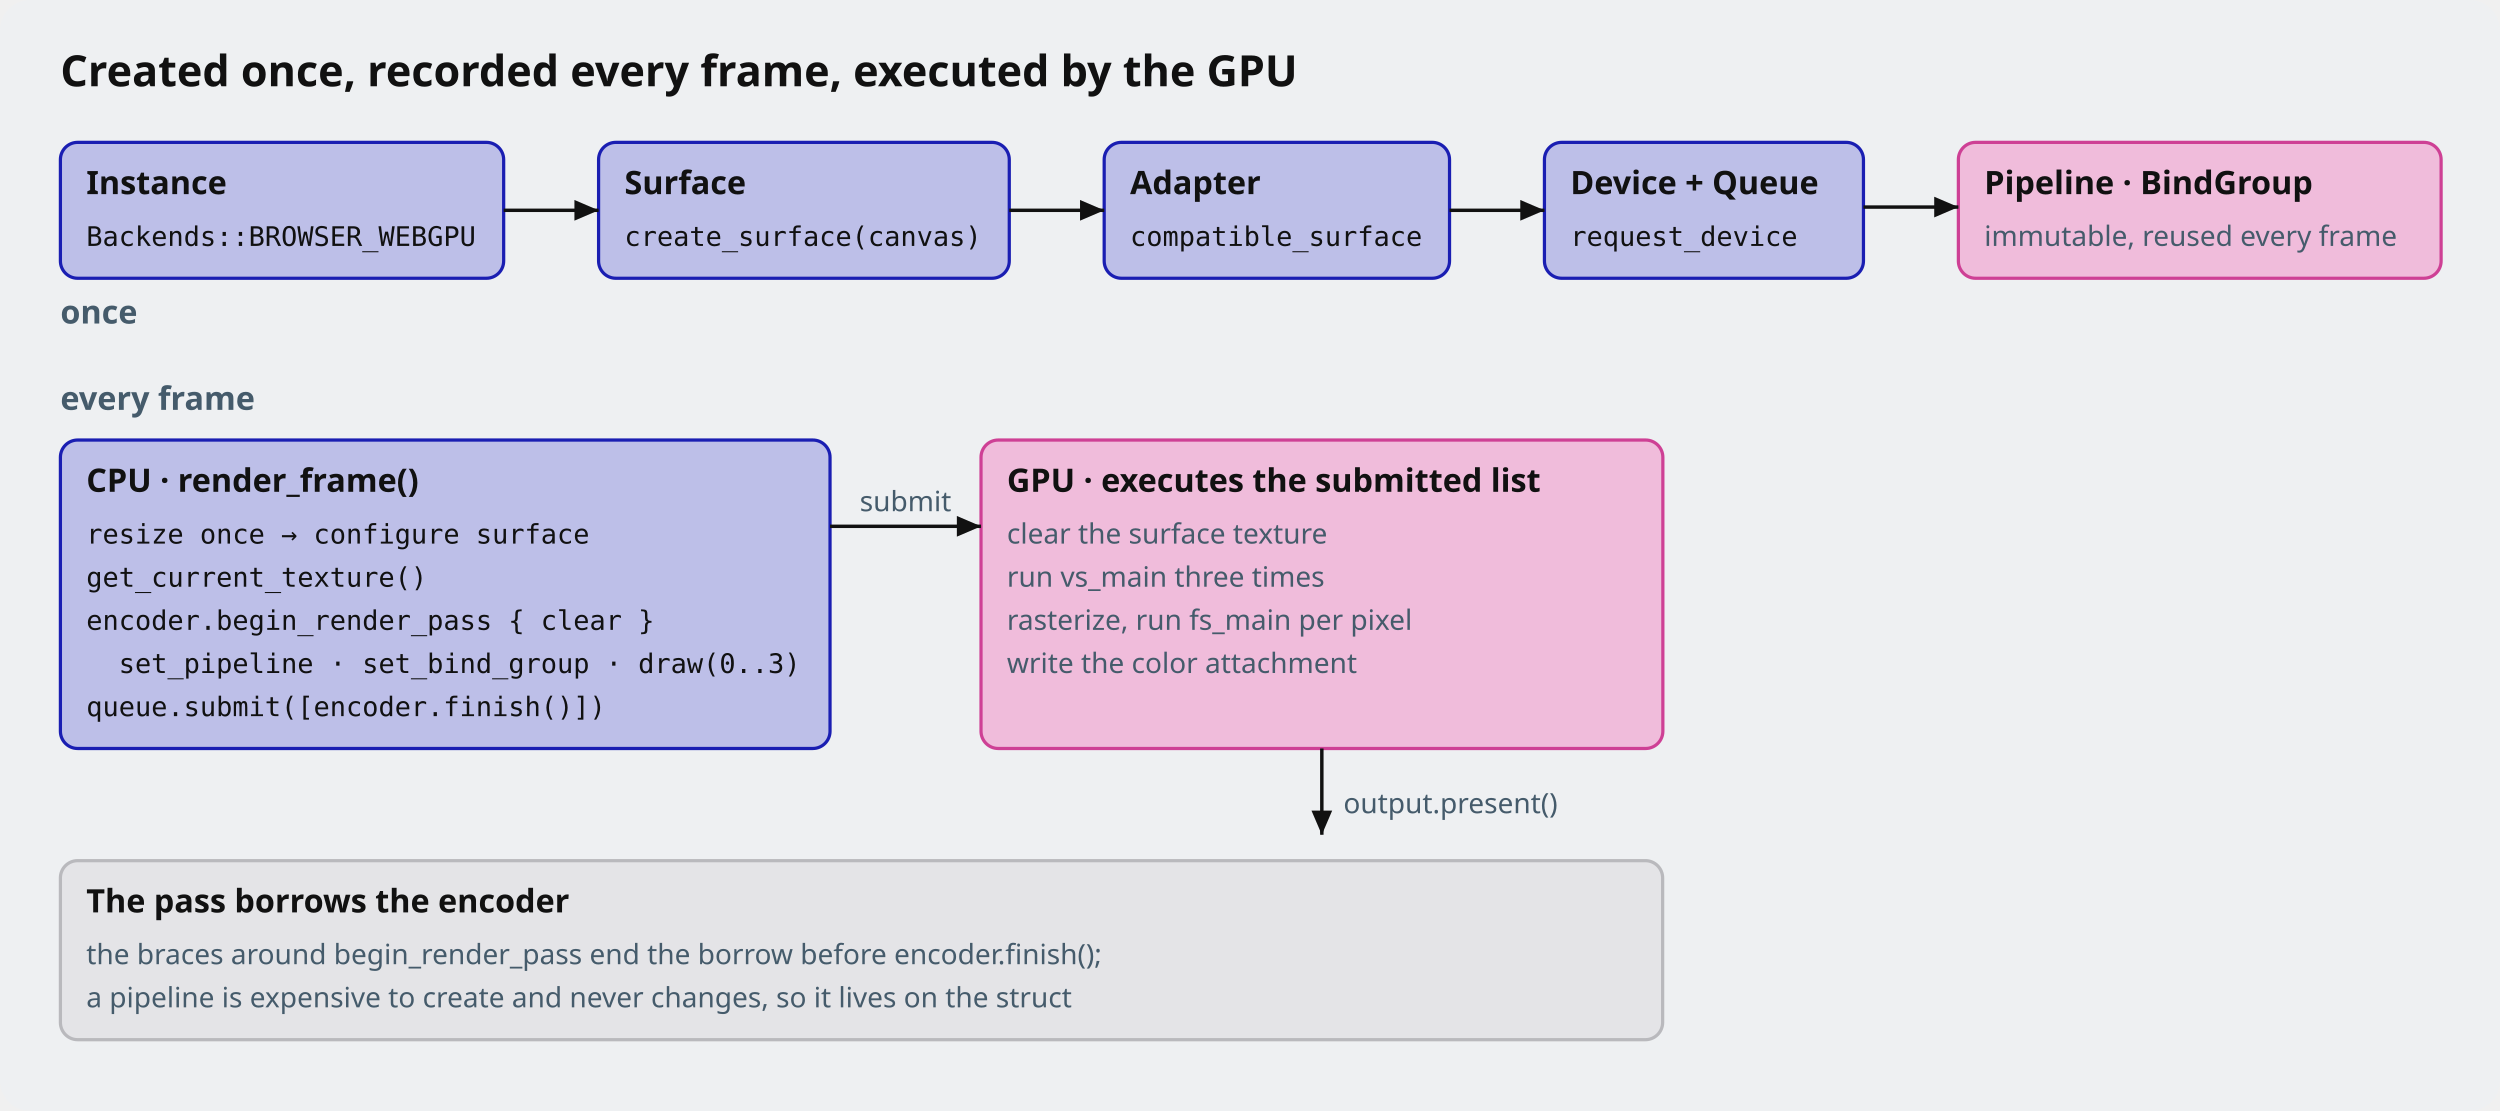
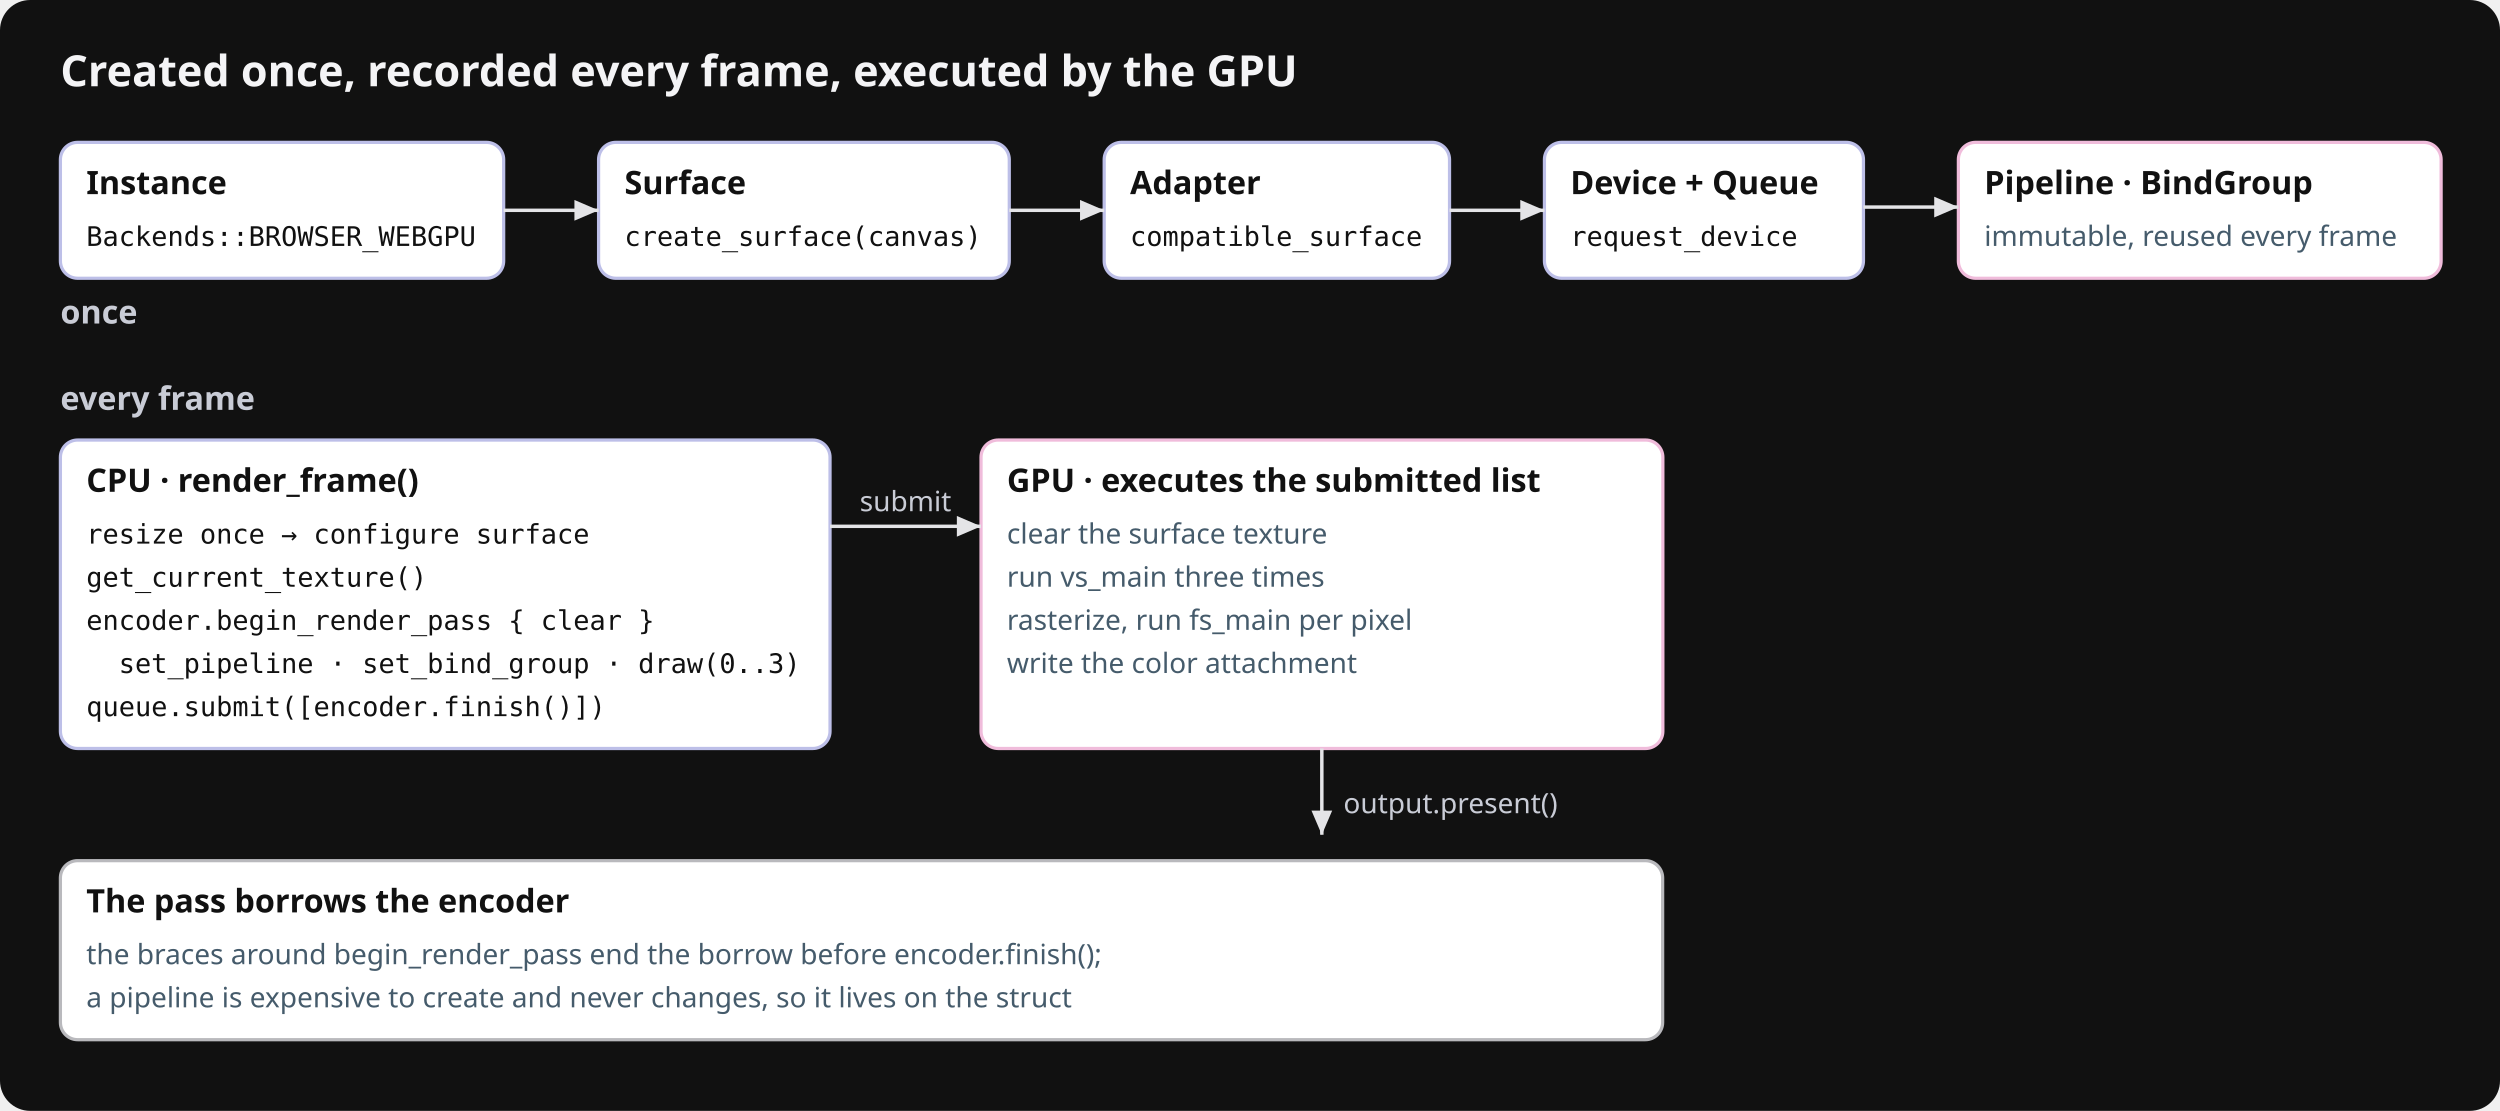
<svg xmlns="http://www.w3.org/2000/svg" viewBox="0 0 1159 515" role="img" aria-labelledby="t d">
  <defs>
    <marker id="a" markerWidth="9" markerHeight="9" refX="7" refY="3" orient="auto">
-       <path d="M0,0 L7,3 L0,6" fill="#111111" />
+       <path d="M0,0 L7,3 L0,6" fill="#e4e4e7" />
    </marker>
  </defs>
-   <style>text{font-family:system-ui,sans-serif;fill:#111111;font-size:13px}.h{font-size:20px;font-weight:700}.l{font-size:15px;font-weight:650}.s{font-size:13px;fill:#455b6b}.m{font-family:"DejaVu Sans Mono","Liberation Mono",monospace;font-size:12.5px;fill:#111111}.ar{fill:none;stroke:#111111;stroke-width:1.6;marker-end:url(#a)}.dash{fill:none;stroke:#e07a26;stroke-width:1.8;stroke-dasharray:7 5}</style>
-   <rect width="100%" height="100%" rx="14" fill="#eef0f2" />
+   <style>text{font-family:system-ui,sans-serif;fill:#f4f4f6;font-size:13px}.h{font-size:20px;font-weight:700}.l{font-size:15px;font-weight:650}.s{font-size:13px;fill:#c9ccd6}.m{font-family:"DejaVu Sans Mono","Liberation Mono",monospace;font-size:12.5px;fill:#f4f4f6}.ar{fill:none;stroke:#e4e4e7;stroke-width:1.6;marker-end:url(#a)}.dash{fill:none;stroke:#e07a26;stroke-width:1.8;stroke-dasharray:7 5}</style>
+   <rect width="100%" height="100%" rx="14" fill="#111111" />
  <text class="h" xml:space="preserve" x="28.0" y="40.0" textLength="573.0" lengthAdjust="spacingAndGlyphs">Created once, recorded every frame, executed by the GPU</text>
-   <rect data-box="0" x="28.0" y="66.0" width="205.5" height="63.0" rx="8" fill="#bdbfe8" stroke="#1a1eb2" stroke-width="1.5" />
-   <text class="l" xml:space="preserve" x="40.0" y="90.0" data-box="0" textLength="65.1" lengthAdjust="spacingAndGlyphs">Instance</text>
-   <text class="m" xml:space="preserve" x="40.0" y="114.0" data-box="0" textLength="180.6" lengthAdjust="spacingAndGlyphs">Backends::BROWSER_WEBGPU</text>
-   <rect data-box="1" x="277.5" y="66.0" width="190.4" height="63.0" rx="8" fill="#bdbfe8" stroke="#1a1eb2" stroke-width="1.5" />
-   <text class="l" xml:space="preserve" x="289.5" y="90.0" data-box="1" textLength="56.3" lengthAdjust="spacingAndGlyphs">Surface</text>
-   <text class="m" xml:space="preserve" x="289.5" y="114.0" data-box="1" textLength="165.5" lengthAdjust="spacingAndGlyphs">create_surface(canvas)</text>
-   <rect data-box="2" x="511.9" y="66.0" width="160.1" height="63.0" rx="8" fill="#bdbfe8" stroke="#1a1eb2" stroke-width="1.5" />
-   <text class="l" xml:space="preserve" x="523.9" y="90.0" data-box="2" textLength="60.5" lengthAdjust="spacingAndGlyphs">Adapter</text>
-   <text class="m" xml:space="preserve" x="523.9" y="114.0" data-box="2" textLength="135.4" lengthAdjust="spacingAndGlyphs">compatible_surface</text>
-   <rect data-box="3" x="716.0" y="66.0" width="147.9" height="63.0" rx="8" fill="#bdbfe8" stroke="#1a1eb2" stroke-width="1.5" />
-   <text class="l" xml:space="preserve" x="728.0" y="90.0" data-box="3" textLength="115.0" lengthAdjust="spacingAndGlyphs">Device + Queue</text>
-   <text class="m" xml:space="preserve" x="728.0" y="114.0" data-box="3" textLength="105.3" lengthAdjust="spacingAndGlyphs">request_device</text>
+   <rect data-box="0" x="28.0" y="66.0" width="205.5" height="63.0" rx="8" fill="#ffffff" stroke="#bdbfe8" stroke-width="1.5" />
+   <text class="l" xml:space="preserve" x="40.0" y="90.0" style="fill:#111111" data-box="0" textLength="65.1" lengthAdjust="spacingAndGlyphs">Instance</text>
+   <text class="m" xml:space="preserve" x="40.0" y="114.0" style="fill:#111111" data-box="0" textLength="180.6" lengthAdjust="spacingAndGlyphs">Backends::BROWSER_WEBGPU</text>
+   <rect data-box="1" x="277.5" y="66.0" width="190.4" height="63.0" rx="8" fill="#ffffff" stroke="#bdbfe8" stroke-width="1.5" />
+   <text class="l" xml:space="preserve" x="289.5" y="90.0" style="fill:#111111" data-box="1" textLength="56.3" lengthAdjust="spacingAndGlyphs">Surface</text>
+   <text class="m" xml:space="preserve" x="289.5" y="114.0" style="fill:#111111" data-box="1" textLength="165.5" lengthAdjust="spacingAndGlyphs">create_surface(canvas)</text>
+   <rect data-box="2" x="511.9" y="66.0" width="160.1" height="63.0" rx="8" fill="#ffffff" stroke="#bdbfe8" stroke-width="1.5" />
+   <text class="l" xml:space="preserve" x="523.9" y="90.0" style="fill:#111111" data-box="2" textLength="60.5" lengthAdjust="spacingAndGlyphs">Adapter</text>
+   <text class="m" xml:space="preserve" x="523.9" y="114.0" style="fill:#111111" data-box="2" textLength="135.4" lengthAdjust="spacingAndGlyphs">compatible_surface</text>
+   <rect data-box="3" x="716.0" y="66.0" width="147.9" height="63.0" rx="8" fill="#ffffff" stroke="#bdbfe8" stroke-width="1.5" />
+   <text class="l" xml:space="preserve" x="728.0" y="90.0" style="fill:#111111" data-box="3" textLength="115.0" lengthAdjust="spacingAndGlyphs">Device + Queue</text>
+   <text class="m" xml:space="preserve" x="728.0" y="114.0" style="fill:#111111" data-box="3" textLength="105.3" lengthAdjust="spacingAndGlyphs">request_device</text>
  <path class="ar" d="M233.5,97.5 L277.5,97.5" />
  <path class="ar" d="M467.9,97.5 L511.9,97.5" />
  <path class="ar" d="M672.0,97.5 L716.0,97.5" />
-   <rect data-box="4" x="907.9" y="66.0" width="223.8" height="63.0" rx="8" fill="#f0bcdb" stroke="#ce4095" stroke-width="1.5" />
-   <text class="l" xml:space="preserve" x="919.9" y="90.0" data-box="4" textLength="152.2" lengthAdjust="spacingAndGlyphs">Pipeline · BindGroup</text>
-   <text class="s" xml:space="preserve" x="919.9" y="114.0" data-box="4" textLength="191.1" lengthAdjust="spacingAndGlyphs">immutable, reused every frame</text>
+   <rect data-box="4" x="907.9" y="66.0" width="223.8" height="63.0" rx="8" fill="#ffffff" stroke="#f0bcdb" stroke-width="1.5" />
+   <text class="l" xml:space="preserve" x="919.9" y="90.0" style="fill:#111111" data-box="4" textLength="152.2" lengthAdjust="spacingAndGlyphs">Pipeline · BindGroup</text>
+   <text class="s" xml:space="preserve" x="919.9" y="114.0" style="fill:#455b6b" data-box="4" textLength="191.1" lengthAdjust="spacingAndGlyphs">immutable, reused every frame</text>
  <path class="ar" d="M863.9,96.0 L907.9,96.0" />
-   <text class="l" xml:space="preserve" x="28.0" y="150.0" style="fill:#455b6b" textLength="35.7" lengthAdjust="spacingAndGlyphs">once</text>
-   <text class="l" xml:space="preserve" x="28.0" y="190.0" style="fill:#455b6b" textLength="90.1" lengthAdjust="spacingAndGlyphs">every frame</text>
-   <rect data-box="5" x="28.0" y="204.0" width="356.8" height="143.0" rx="8" fill="#bdbfe8" stroke="#1a1eb2" stroke-width="1.5" />
-   <text class="l" xml:space="preserve" x="40.0" y="228.0" data-box="5" textLength="154.0" lengthAdjust="spacingAndGlyphs">CPU · render_frame()</text>
-   <text class="m" xml:space="preserve" x="40.0" y="252.0" data-box="5" textLength="233.2" lengthAdjust="spacingAndGlyphs">resize once → configure surface</text>
-   <text class="m" xml:space="preserve" x="40.0" y="272.0" data-box="5" textLength="158.0" lengthAdjust="spacingAndGlyphs">get_current_texture()</text>
-   <text class="m" xml:space="preserve" x="40.0" y="292.0" data-box="5" textLength="263.3" lengthAdjust="spacingAndGlyphs">encoder.begin_render_pass { clear }</text>
-   <text class="m" xml:space="preserve" x="40.0" y="312.0" data-box="5" textLength="331.0" lengthAdjust="spacingAndGlyphs">  set_pipeline · set_bind_group · draw(0..3)</text>
-   <text class="m" xml:space="preserve" x="40.0" y="332.0" data-box="5" textLength="240.7" lengthAdjust="spacingAndGlyphs">queue.submit([encoder.finish()])</text>
-   <rect data-box="6" x="454.8" y="204.0" width="316.1" height="143.0" rx="8" fill="#f0bcdb" stroke="#ce4095" stroke-width="1.5" />
-   <text class="l" xml:space="preserve" x="466.8" y="228.0" data-box="6" textLength="247.2" lengthAdjust="spacingAndGlyphs">GPU · executes the submitted list</text>
-   <text class="s" xml:space="preserve" x="466.8" y="252.0" data-box="6" textLength="148.3" lengthAdjust="spacingAndGlyphs">clear the surface texture</text>
-   <text class="s" xml:space="preserve" x="466.8" y="272.0" data-box="6" textLength="147.0" lengthAdjust="spacingAndGlyphs">run vs_main three times</text>
-   <text class="s" xml:space="preserve" x="466.8" y="292.0" data-box="6" textLength="187.6" lengthAdjust="spacingAndGlyphs">rasterize, run fs_main per pixel</text>
-   <text class="s" xml:space="preserve" x="466.8" y="312.0" data-box="6" textLength="162.1" lengthAdjust="spacingAndGlyphs">write the color attachment</text>
+   <text class="l" xml:space="preserve" x="28.0" y="150.0" style="fill:#c9ccd6" textLength="35.7" lengthAdjust="spacingAndGlyphs">once</text>
+   <text class="l" xml:space="preserve" x="28.0" y="190.0" style="fill:#c9ccd6" textLength="90.1" lengthAdjust="spacingAndGlyphs">every frame</text>
+   <rect data-box="5" x="28.0" y="204.0" width="356.8" height="143.0" rx="8" fill="#ffffff" stroke="#bdbfe8" stroke-width="1.5" />
+   <text class="l" xml:space="preserve" x="40.0" y="228.0" style="fill:#111111" data-box="5" textLength="154.0" lengthAdjust="spacingAndGlyphs">CPU · render_frame()</text>
+   <text class="m" xml:space="preserve" x="40.0" y="252.0" style="fill:#111111" data-box="5" textLength="233.2" lengthAdjust="spacingAndGlyphs">resize once → configure surface</text>
+   <text class="m" xml:space="preserve" x="40.0" y="272.0" style="fill:#111111" data-box="5" textLength="158.0" lengthAdjust="spacingAndGlyphs">get_current_texture()</text>
+   <text class="m" xml:space="preserve" x="40.0" y="292.0" style="fill:#111111" data-box="5" textLength="263.3" lengthAdjust="spacingAndGlyphs">encoder.begin_render_pass { clear }</text>
+   <text class="m" xml:space="preserve" x="40.0" y="312.0" style="fill:#111111" data-box="5" textLength="331.0" lengthAdjust="spacingAndGlyphs">  set_pipeline · set_bind_group · draw(0..3)</text>
+   <text class="m" xml:space="preserve" x="40.0" y="332.0" style="fill:#111111" data-box="5" textLength="240.7" lengthAdjust="spacingAndGlyphs">queue.submit([encoder.finish()])</text>
+   <rect data-box="6" x="454.8" y="204.0" width="316.1" height="143.0" rx="8" fill="#ffffff" stroke="#f0bcdb" stroke-width="1.5" />
+   <text class="l" xml:space="preserve" x="466.8" y="228.0" style="fill:#111111" data-box="6" textLength="247.2" lengthAdjust="spacingAndGlyphs">GPU · executes the submitted list</text>
+   <text class="s" xml:space="preserve" x="466.8" y="252.0" style="fill:#455b6b" data-box="6" textLength="148.3" lengthAdjust="spacingAndGlyphs">clear the surface texture</text>
+   <text class="s" xml:space="preserve" x="466.8" y="272.0" style="fill:#455b6b" data-box="6" textLength="147.0" lengthAdjust="spacingAndGlyphs">run vs_main three times</text>
+   <text class="s" xml:space="preserve" x="466.8" y="292.0" style="fill:#455b6b" data-box="6" textLength="187.6" lengthAdjust="spacingAndGlyphs">rasterize, run fs_main per pixel</text>
+   <text class="s" xml:space="preserve" x="466.8" y="312.0" style="fill:#455b6b" data-box="6" textLength="162.1" lengthAdjust="spacingAndGlyphs">write the color attachment</text>
  <path class="ar" d="M384.8,244.0 L454.8,244.0" />
  <text class="s" xml:space="preserve" x="419.8" y="237.0" text-anchor="middle" textLength="42.4" lengthAdjust="spacingAndGlyphs">submit</text>
  <path class="ar" d="M612.8,347.0 L612.8,387.0" />
  <text class="s" xml:space="preserve" x="622.8" y="377.0" textLength="99.2" lengthAdjust="spacingAndGlyphs">output.present()</text>
-   <rect data-box="7" x="28.0" y="399.0" width="742.8" height="83.0" rx="8" fill="#e4e4e7" stroke="#b9b9bd" stroke-width="1.5" />
-   <text class="l" xml:space="preserve" x="40.0" y="423.0" data-box="7" textLength="223.8" lengthAdjust="spacingAndGlyphs">The pass borrows the encoder</text>
-   <text class="s" xml:space="preserve" x="40.0" y="447.0" data-box="7" textLength="470.0" lengthAdjust="spacingAndGlyphs">the braces around begin_render_pass end the borrow before encoder.finish();</text>
-   <text class="s" xml:space="preserve" x="40.0" y="467.0" data-box="7" textLength="456.2" lengthAdjust="spacingAndGlyphs">a pipeline is expensive to create and never changes, so it lives on the struct</text>
+   <rect data-box="7" x="28.0" y="399.0" width="742.8" height="83.0" rx="8" fill="#ffffff" stroke="#b9b9bd" stroke-width="1.5" />
+   <text class="l" xml:space="preserve" x="40.0" y="423.0" style="fill:#111111" data-box="7" textLength="223.8" lengthAdjust="spacingAndGlyphs">The pass borrows the encoder</text>
+   <text class="s" xml:space="preserve" x="40.0" y="447.0" style="fill:#455b6b" data-box="7" textLength="470.0" lengthAdjust="spacingAndGlyphs">the braces around begin_render_pass end the borrow before encoder.finish();</text>
+   <text class="s" xml:space="preserve" x="40.0" y="467.0" style="fill:#455b6b" data-box="7" textLength="456.2" lengthAdjust="spacingAndGlyphs">a pipeline is expensive to create and never changes, so it lives on the struct</text>
</svg>
